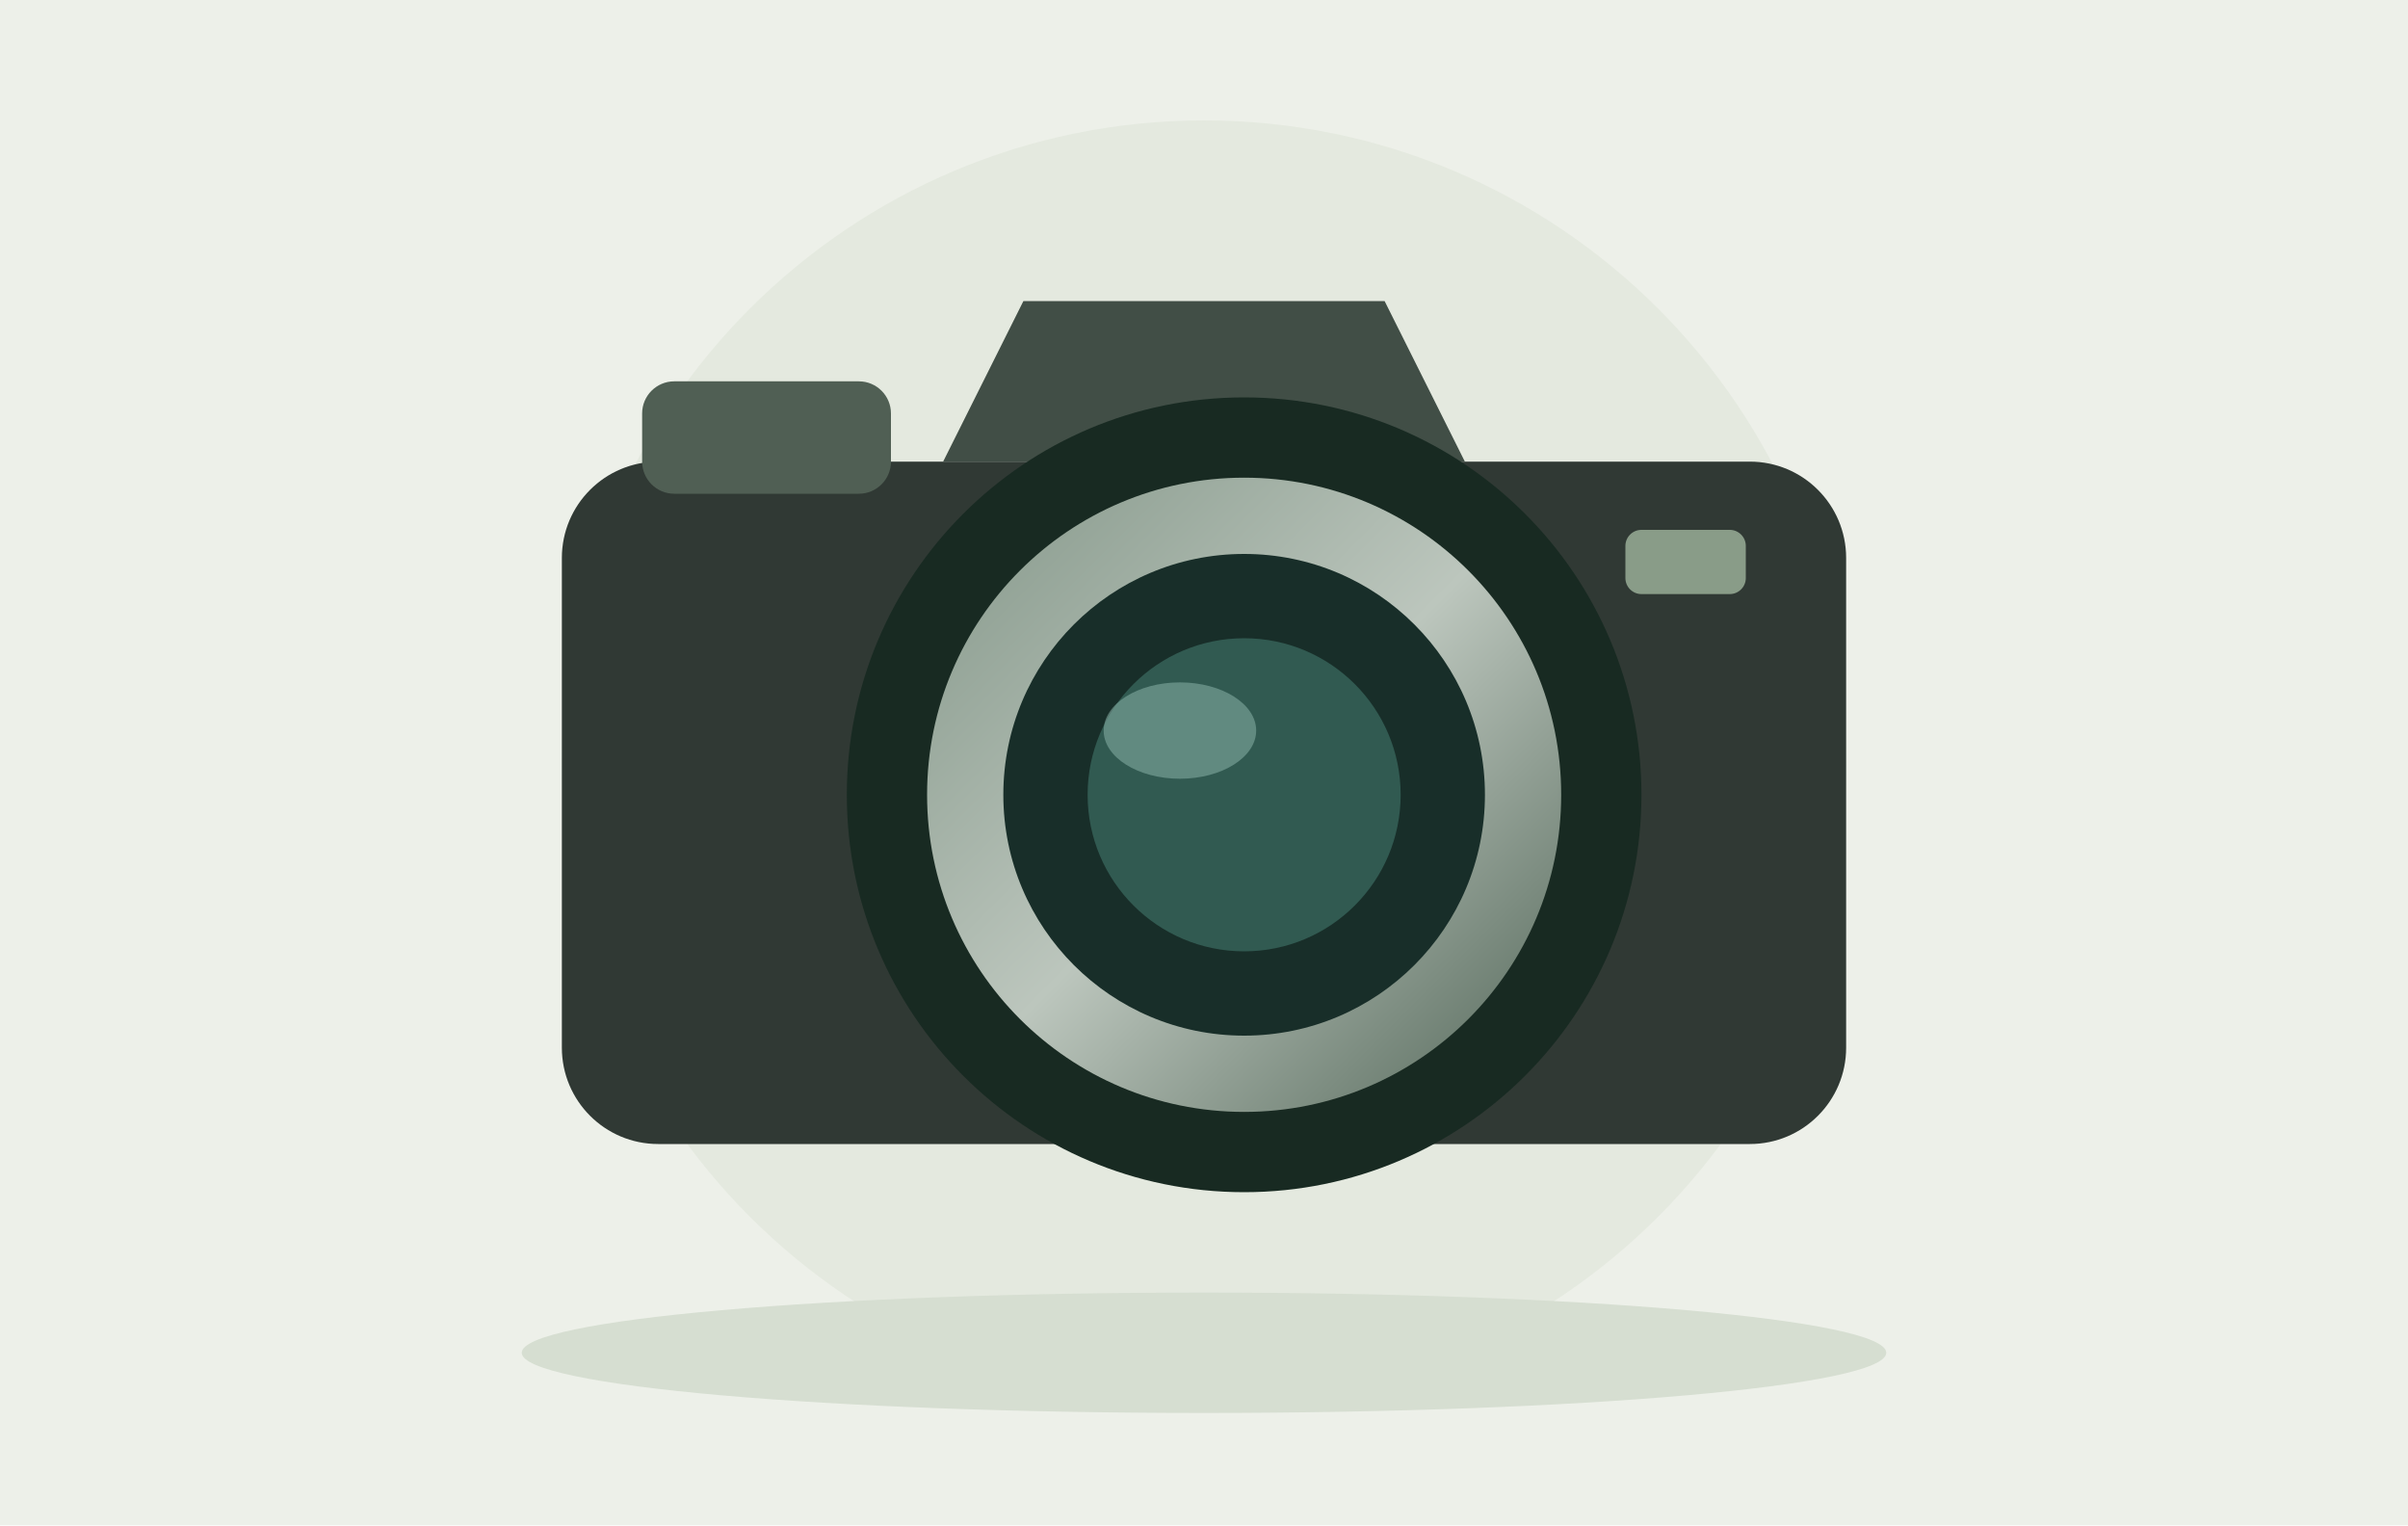
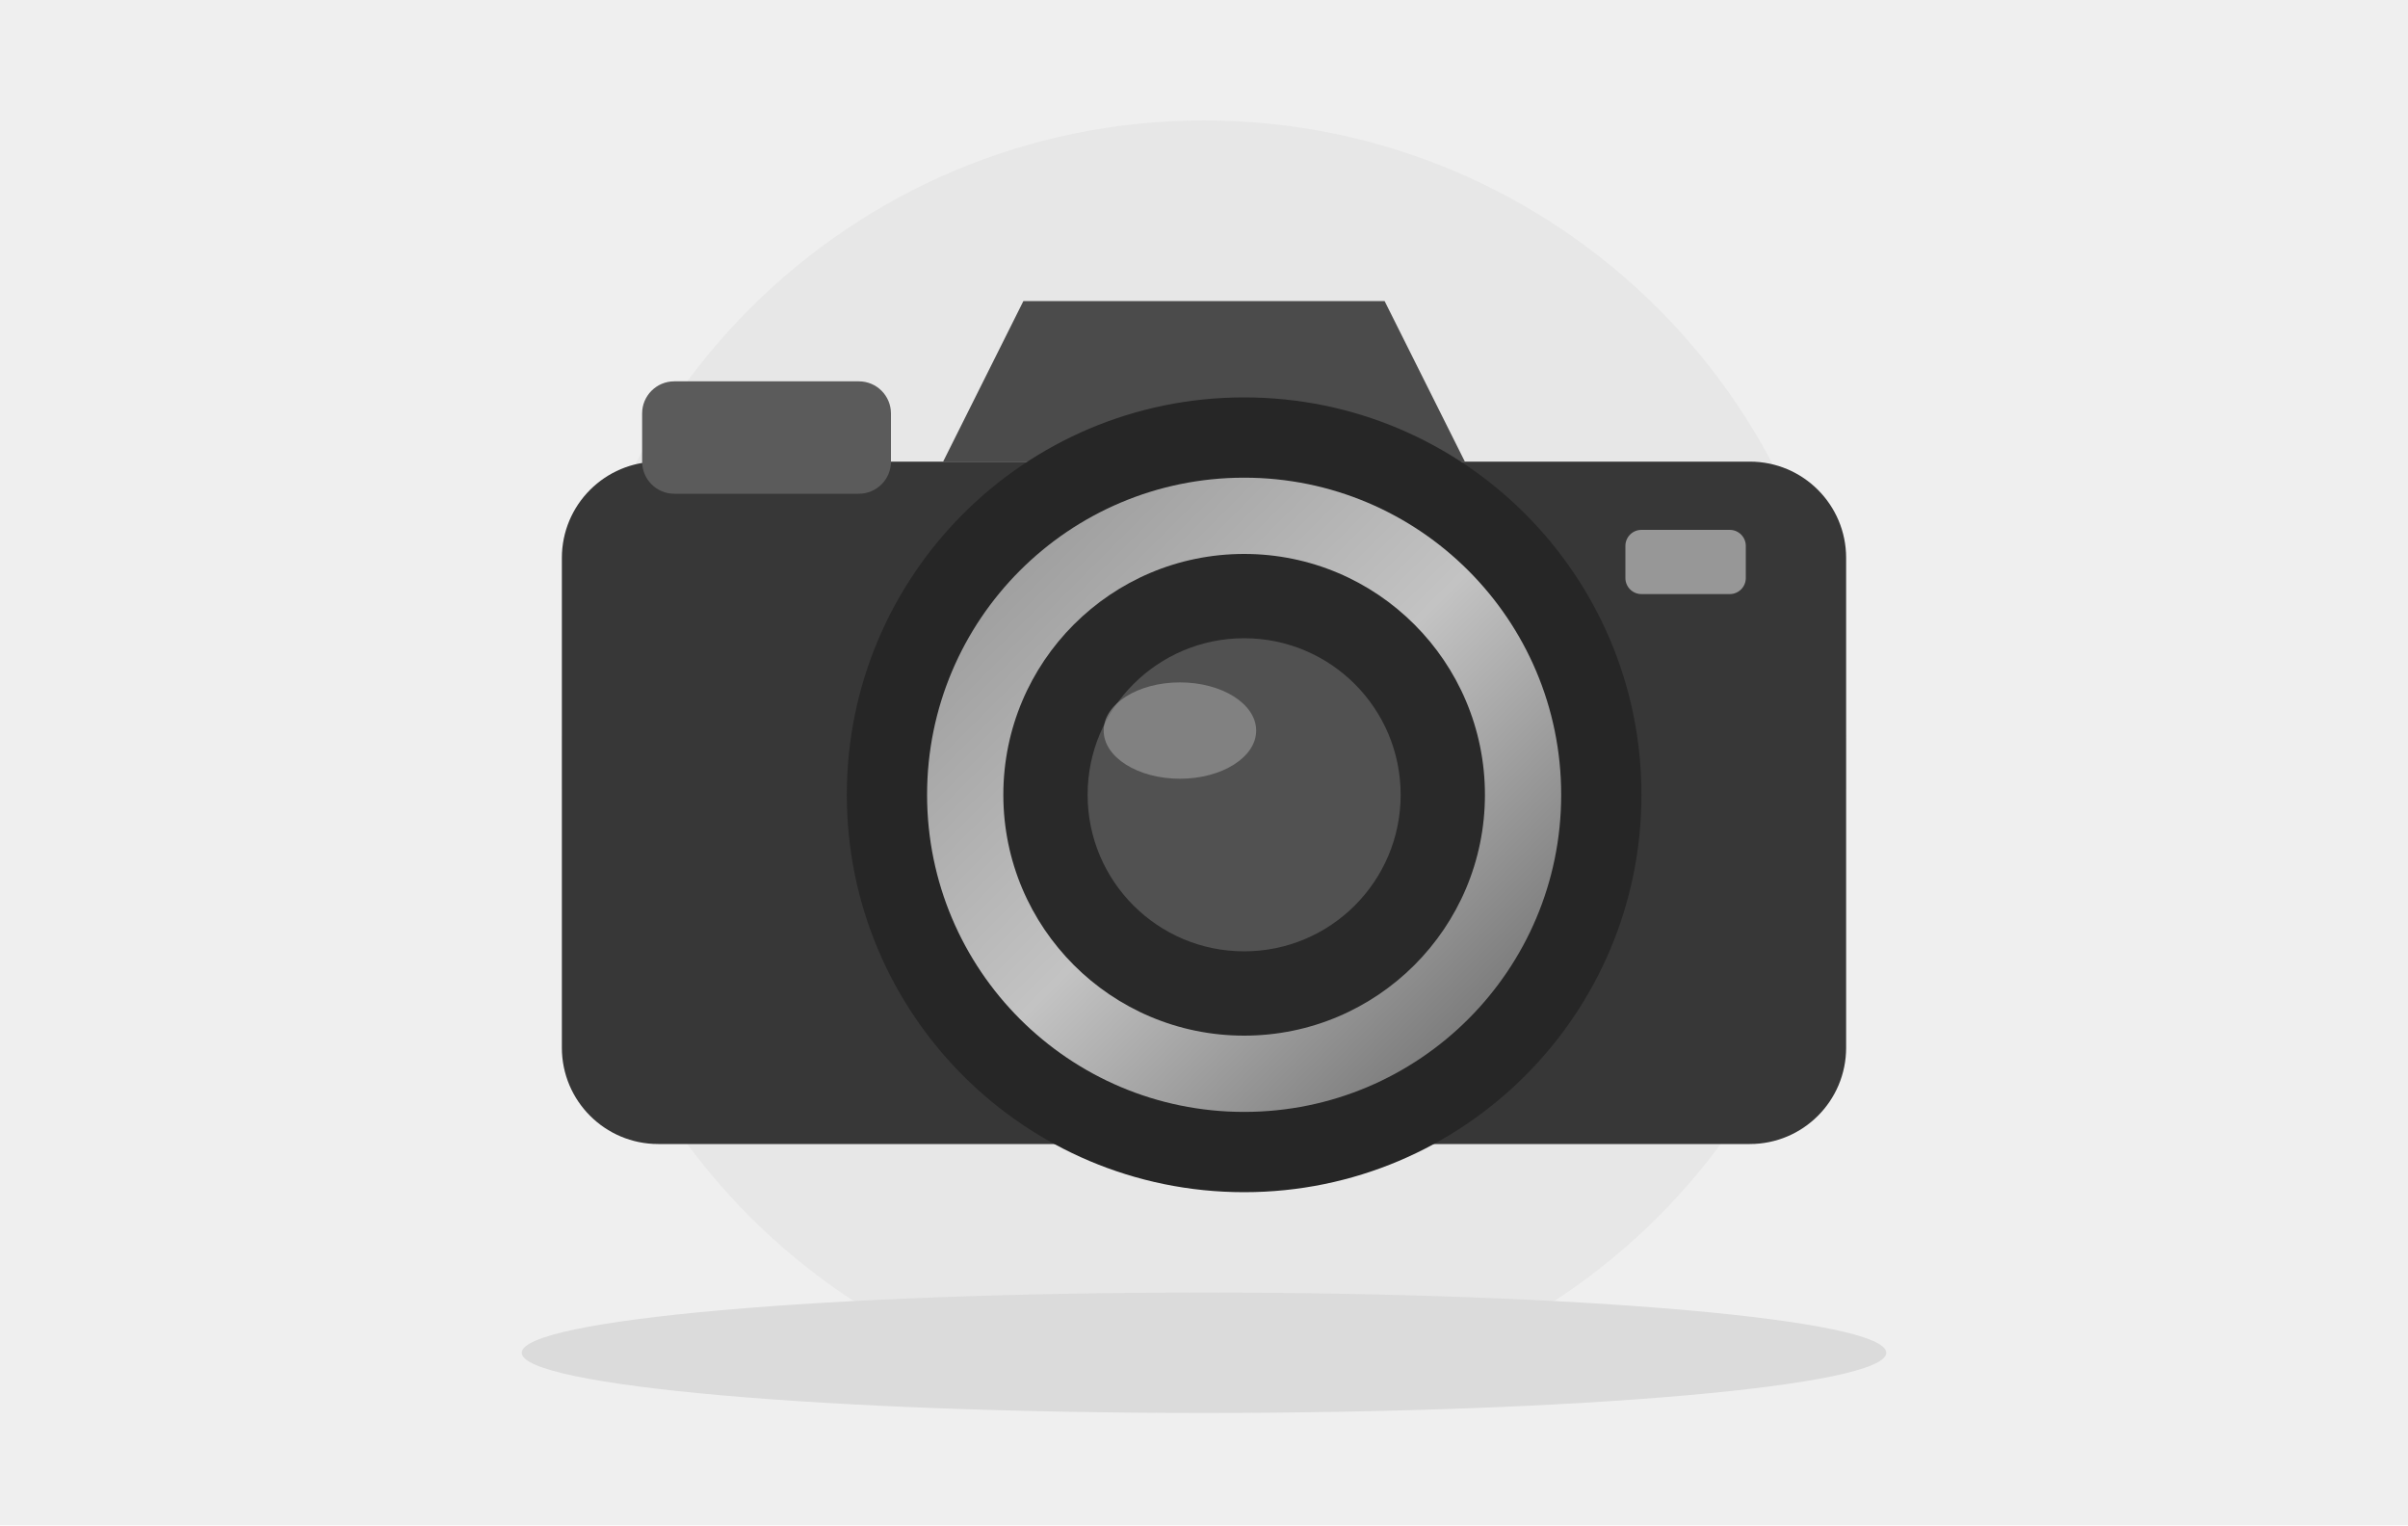
<svg xmlns="http://www.w3.org/2000/svg" viewBox="0 0 600 380">
  <defs>
    <linearGradient id="metal" x2="1" y2="1">
-       <stop stop-color="#849789" />
-       <stop offset=".5" stop-color="#bcc6bd" />
-       <stop offset="1" stop-color="#526658" />
+       <stop stop-color="#929292" />
+       <stop offset=".5" stop-color="#c3c3c3" />
+       <stop offset="1" stop-color="#616161" />
    </linearGradient>
  </defs>
-   <rect width="600" height="380" fill="#edf0e9" />
-   <circle cx="300" cy="190" r="160" fill="#e4e9df" />
-   <ellipse cx="300" cy="337" rx="170" ry="15" fill="#d6ded1" />
-   <rect x="140" y="115" width="320" height="170" rx="24" fill="#303934" />
-   <path d="M235 115l20-40h90l20 40" fill="#414e46" />
-   <rect x="160" y="95" width="62" height="28" rx="8" fill="#505f54" />
-   <circle cx="310" cy="198" r="99" fill="#182a22" />
+   <rect width="600" height="380" fill="#efefef" />
+   <circle cx="300" cy="190" r="160" fill="#e7e7e7" />
+   <ellipse cx="300" cy="337" rx="170" ry="15" fill="#dbdbdb" />
+   <rect x="140" y="115" width="320" height="170" rx="24" fill="#373737" />
+   <path d="M235 115l20-40h90l20 40" fill="#4b4b4b" />
+   <rect x="160" y="95" width="62" height="28" rx="8" fill="#5b5b5b" />
+   <circle cx="310" cy="198" r="99" fill="#262626" />
  <circle cx="310" cy="198" r="79" fill="url(#metal)" />
-   <circle cx="310" cy="198" r="60" fill="#182e29" />
-   <circle cx="310" cy="198" r="39" fill="#315a51" />
-   <ellipse cx="294" cy="182" rx="19" ry="12" fill="#91bab0" opacity=".5" />
-   <rect x="405" y="132" width="30" height="16" rx="4" fill="#899c88" />
+   <circle cx="310" cy="198" r="60" fill="#292929" />
+   <circle cx="310" cy="198" r="39" fill="#515151" />
+   <ellipse cx="294" cy="182" rx="19" ry="12" fill="#b1b1b1" opacity=".5" />
+   <rect x="405" y="132" width="30" height="16" rx="4" fill="#979797" />
</svg>
